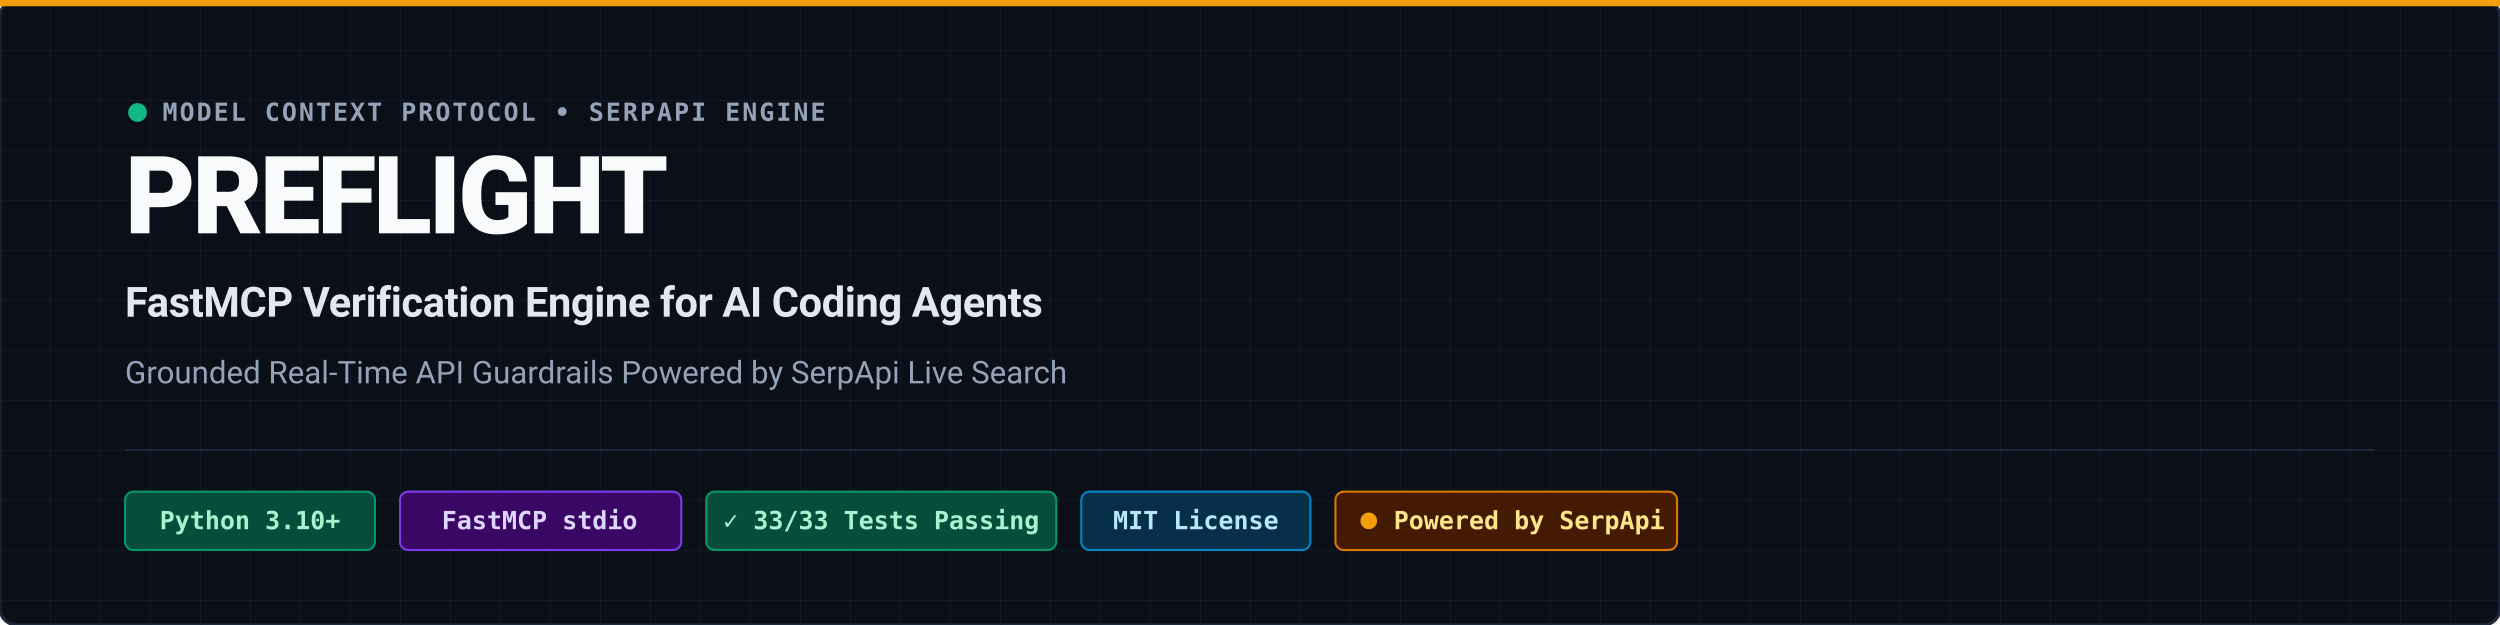
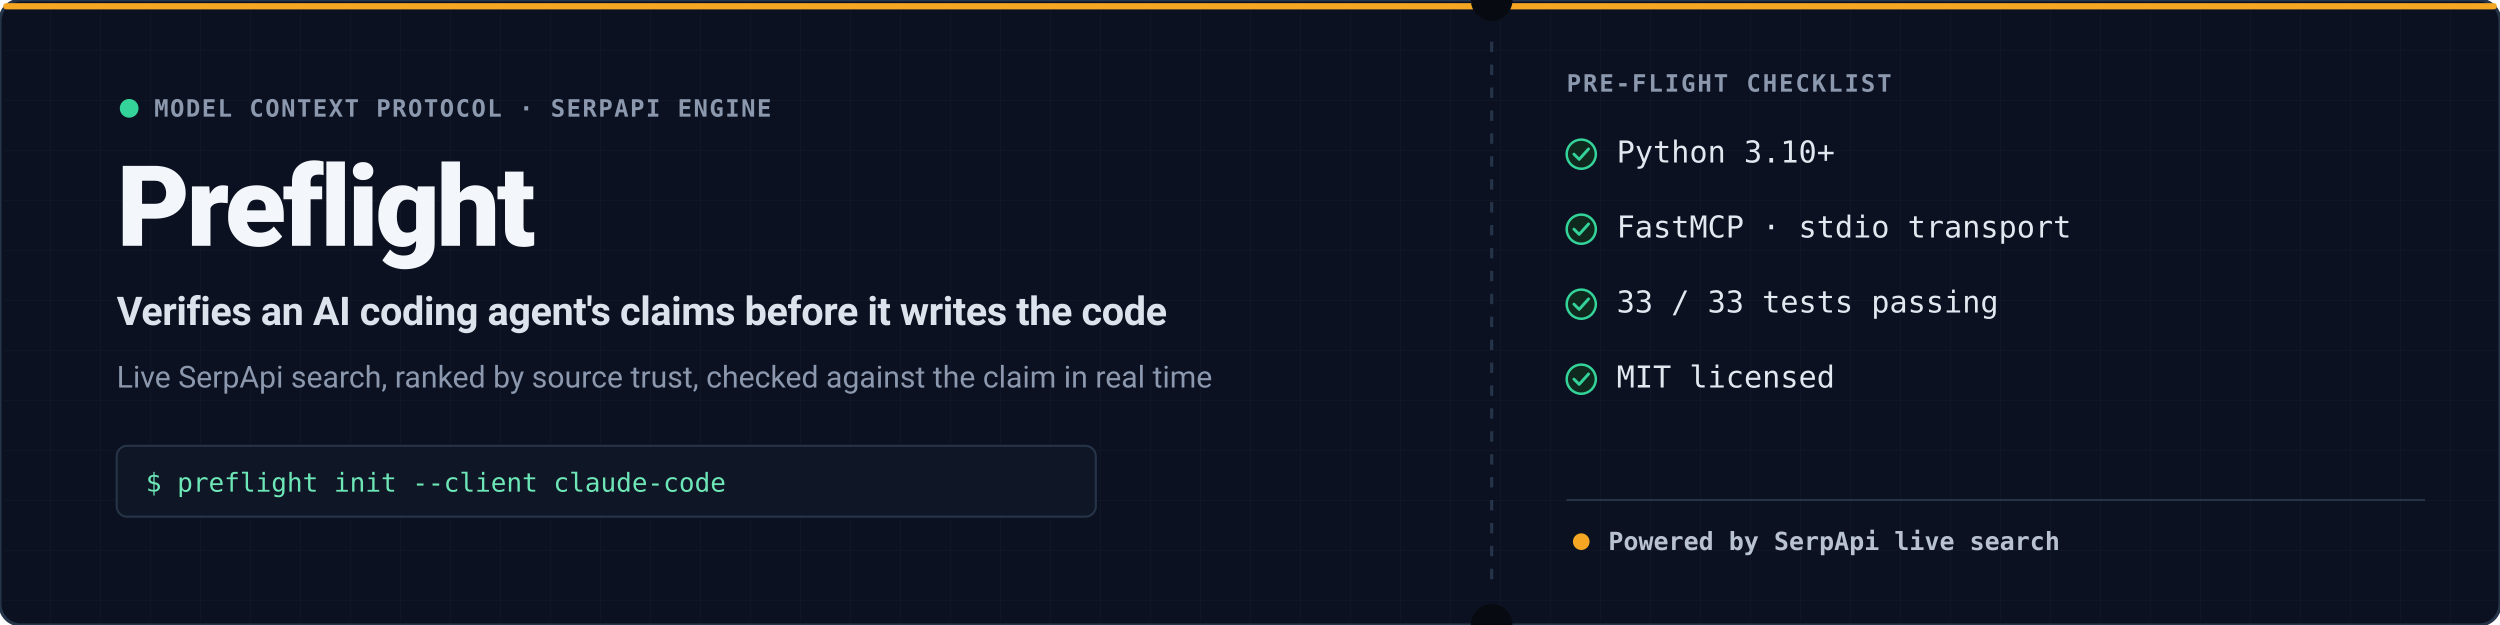
- <svg xmlns="http://www.w3.org/2000/svg" viewBox="0 0 1200 300" width="100%" height="auto">
+ <svg xmlns="http://www.w3.org/2000/svg" viewBox="0 0 1200 300" width="100%" height="auto" role="img" aria-label="Preflight — FastMCP verification engine for AI coding agents, powered by SerpApi">
  <defs>
    <pattern id="grid" width="24" height="24" patternUnits="userSpaceOnUse">
-       <path d="M 24 0 L 0 0 0 24" fill="none" stroke="#161F30" stroke-width="0.8" />
+       <path d="M 24 0 L 0 0 0 24" fill="none" stroke="#161F2E" stroke-width="0.6" />
    </pattern>
  </defs>
-   <rect width="1200" height="300" rx="8" fill="#0B0F17" stroke="#1E293B" stroke-width="1.5" />
-   <rect width="1200" height="300" rx="8" fill="url(#grid)" opacity="0.85" />
-   <rect x="0" y="0" width="1200" height="3" fill="#F59E0B" />
-   <g transform="translate(60, 48)">
-     <circle cx="6" cy="6" r="4.5" fill="#10B981" />
-     <text x="18" y="10" fill="#94A3B8" font-family="ui-monospace, 'SF Mono', 'Segoe UI Mono', monospace" font-size="12" font-weight="600" letter-spacing="0.08em">MODEL CONTEXT PROTOCOL • SERPAPI ENGINE</text>
+   <rect width="1200" height="300" rx="10" fill="#0B1120" stroke="#263449" stroke-width="1.5" />
+   <rect x="1.5" y="1.5" width="1197" height="297" rx="9" fill="url(#grid)" opacity="0.5" />
+   <rect x="1.5" y="1.5" width="1197" height="3" rx="1.5" fill="#F5A623" />
+   <g transform="translate(56, 46)">
+     <circle cx="6" cy="6" r="4.5" fill="#34D399" />
+     <text x="18" y="10" fill="#8B98AE" font-family="ui-monospace, 'SF Mono', 'Cascadia Code', monospace" font-size="11.5" font-weight="600" letter-spacing="0.06em">MODEL CONTEXT PROTOCOL · SERPAPI ENGINE</text>
  </g>
-   <text x="60" y="112" fill="#F8FAFC" font-family="system-ui, -apple-system, 'Segoe UI', Roboto, sans-serif" font-size="52" font-weight="800" letter-spacing="-0.03em">PREFLIGHT</text>
-   <text x="60" y="152" fill="#E2E8F0" font-family="system-ui, -apple-system, 'Segoe UI', Roboto, sans-serif" font-size="20" font-weight="600" letter-spacing="-0.01em">FastMCP Verification Engine for AI Coding Agents</text>
-   <text x="60" y="184" fill="#94A3B8" font-family="system-ui, -apple-system, 'Segoe UI', Roboto, sans-serif" font-size="15" font-weight="400">Grounded Real-Time API Guardrails Powered by SerpApi Live Search</text>
-   <line x1="60" y1="216" x2="1140" y2="216" stroke="#1E293B" stroke-width="1" />
-   <g transform="translate(60, 236)">
-     <rect x="0" y="0" width="120" height="28" rx="4" fill="#064E3B" stroke="#059669" stroke-width="1" />
-     <text x="60" y="18" fill="#A7F3D0" font-family="ui-monospace, 'SF Mono', monospace" font-size="12" font-weight="600" text-anchor="middle">Python 3.10+</text>
-     <rect x="132" y="0" width="135" height="28" rx="4" fill="#3B0764" stroke="#7C3AED" stroke-width="1" />
-     <text x="199" y="18" fill="#DDD6FE" font-family="ui-monospace, 'SF Mono', monospace" font-size="12" font-weight="600" text-anchor="middle">FastMCP stdio</text>
-     <rect x="279" y="0" width="168" height="28" rx="4" fill="#064E3B" stroke="#059669" stroke-width="1" />
-     <text x="363" y="18" fill="#A7F3D0" font-family="ui-monospace, 'SF Mono', monospace" font-size="12" font-weight="600" text-anchor="middle">✓ 33/33 Tests Passing</text>
-     <rect x="459" y="0" width="110" height="28" rx="4" fill="#082F49" stroke="#0284C7" stroke-width="1" />
-     <text x="514" y="18" fill="#BAE6FD" font-family="ui-monospace, 'SF Mono', monospace" font-size="12" font-weight="600" text-anchor="middle">MIT License</text>
-     <rect x="581" y="0" width="164" height="28" rx="4" fill="#451A03" stroke="#D97706" stroke-width="1" />
-     <circle cx="597" cy="14" r="4" fill="#F59E0B" />
-     <text x="674" y="18" fill="#FDE68A" font-family="ui-monospace, 'SF Mono', monospace" font-size="12" font-weight="600" text-anchor="middle">Powered by SerpApi</text>
+   <text x="56" y="118" fill="#F3F6FA" font-family="system-ui, -apple-system, 'Segoe UI', Roboto, sans-serif" font-size="54" font-weight="800" letter-spacing="-0.03em">Preflight</text>
+   <text x="56" y="156" fill="#DCE3EC" font-family="system-ui, -apple-system, 'Segoe UI', Roboto, sans-serif" font-size="19" font-weight="600" letter-spacing="-0.01em">Verifies an AI coding agent's claims before it writes the code</text>
+   <text x="56" y="186" fill="#8B98AE" font-family="system-ui, -apple-system, 'Segoe UI', Roboto, sans-serif" font-size="14.5" font-weight="400">Live SerpApi search, ranked by source trust, checked against the claim in real time</text>
+   <g transform="translate(56, 214)">
+     <rect width="470" height="34" rx="5" fill="#0F1626" stroke="#263449" stroke-width="1" />
+     <text x="14" y="22" fill="#6EE7B7" font-family="ui-monospace, 'SF Mono', 'Cascadia Code', monospace" font-size="12.5">$ preflight init --client claude-code</text>
+   </g>
+   <g>
+     <circle cx="716" cy="0" r="10" fill="#070A10" />
+     <circle cx="716" cy="300" r="10" fill="#070A10" />
+     <line x1="716" y1="20" x2="716" y2="280" stroke="#263449" stroke-width="1.5" stroke-dasharray="5 6" />
+   </g>
+   <g transform="translate(752, 44)">
+     <text x="0" y="0" fill="#8B98AE" font-family="ui-monospace, 'SF Mono', 'Cascadia Code', monospace" font-size="11.5" font-weight="600" letter-spacing="0.08em">PRE-FLIGHT CHECKLIST</text>
+     <g transform="translate(0, 26)" font-family="ui-monospace, 'SF Mono', 'Cascadia Code', monospace" font-size="14.5">
+       <circle cx="7" cy="4" r="7" fill="#0F291F" stroke="#34D399" stroke-width="1.2" />
+       <path d="M 3.5 4 L 6 6.5 L 10.5 1.5" fill="none" stroke="#34D399" stroke-width="1.4" stroke-linecap="round" stroke-linejoin="round" />
+       <text x="24" y="8" fill="#E2E8F0">Python 3.10+</text>
+       <circle cx="7" cy="40" r="7" fill="#0F291F" stroke="#34D399" stroke-width="1.2" />
+       <path d="M 3.5 40 L 6 42.5 L 10.5 37.5" fill="none" stroke="#34D399" stroke-width="1.4" stroke-linecap="round" stroke-linejoin="round" />
+       <text x="24" y="44" fill="#E2E8F0">FastMCP · stdio transport</text>
+       <circle cx="7" cy="76" r="7" fill="#0F291F" stroke="#34D399" stroke-width="1.2" />
+       <path d="M 3.5 76 L 6 78.5 L 10.5 73.5" fill="none" stroke="#34D399" stroke-width="1.4" stroke-linecap="round" stroke-linejoin="round" />
+       <text x="24" y="80" fill="#E2E8F0">33 / 33 tests passing</text>
+       <circle cx="7" cy="112" r="7" fill="#0F291F" stroke="#34D399" stroke-width="1.2" />
+       <path d="M 3.5 112 L 6 114.5 L 10.5 109.5" fill="none" stroke="#34D399" stroke-width="1.4" stroke-linecap="round" stroke-linejoin="round" />
+       <text x="24" y="116" fill="#E2E8F0">MIT licensed</text>
+     </g>
+     <g transform="translate(0, 196)">
+       <line x1="0" y1="0" x2="412" y2="0" stroke="#263449" stroke-width="1" />
+       <circle cx="7" cy="20" r="4" fill="#F5A623" />
+       <text x="20" y="24" fill="#B9C2D0" font-family="ui-monospace, 'SF Mono', 'Cascadia Code', monospace" font-size="12" font-weight="600">Powered by SerpApi live search</text>
+     </g>
  </g>
</svg>
